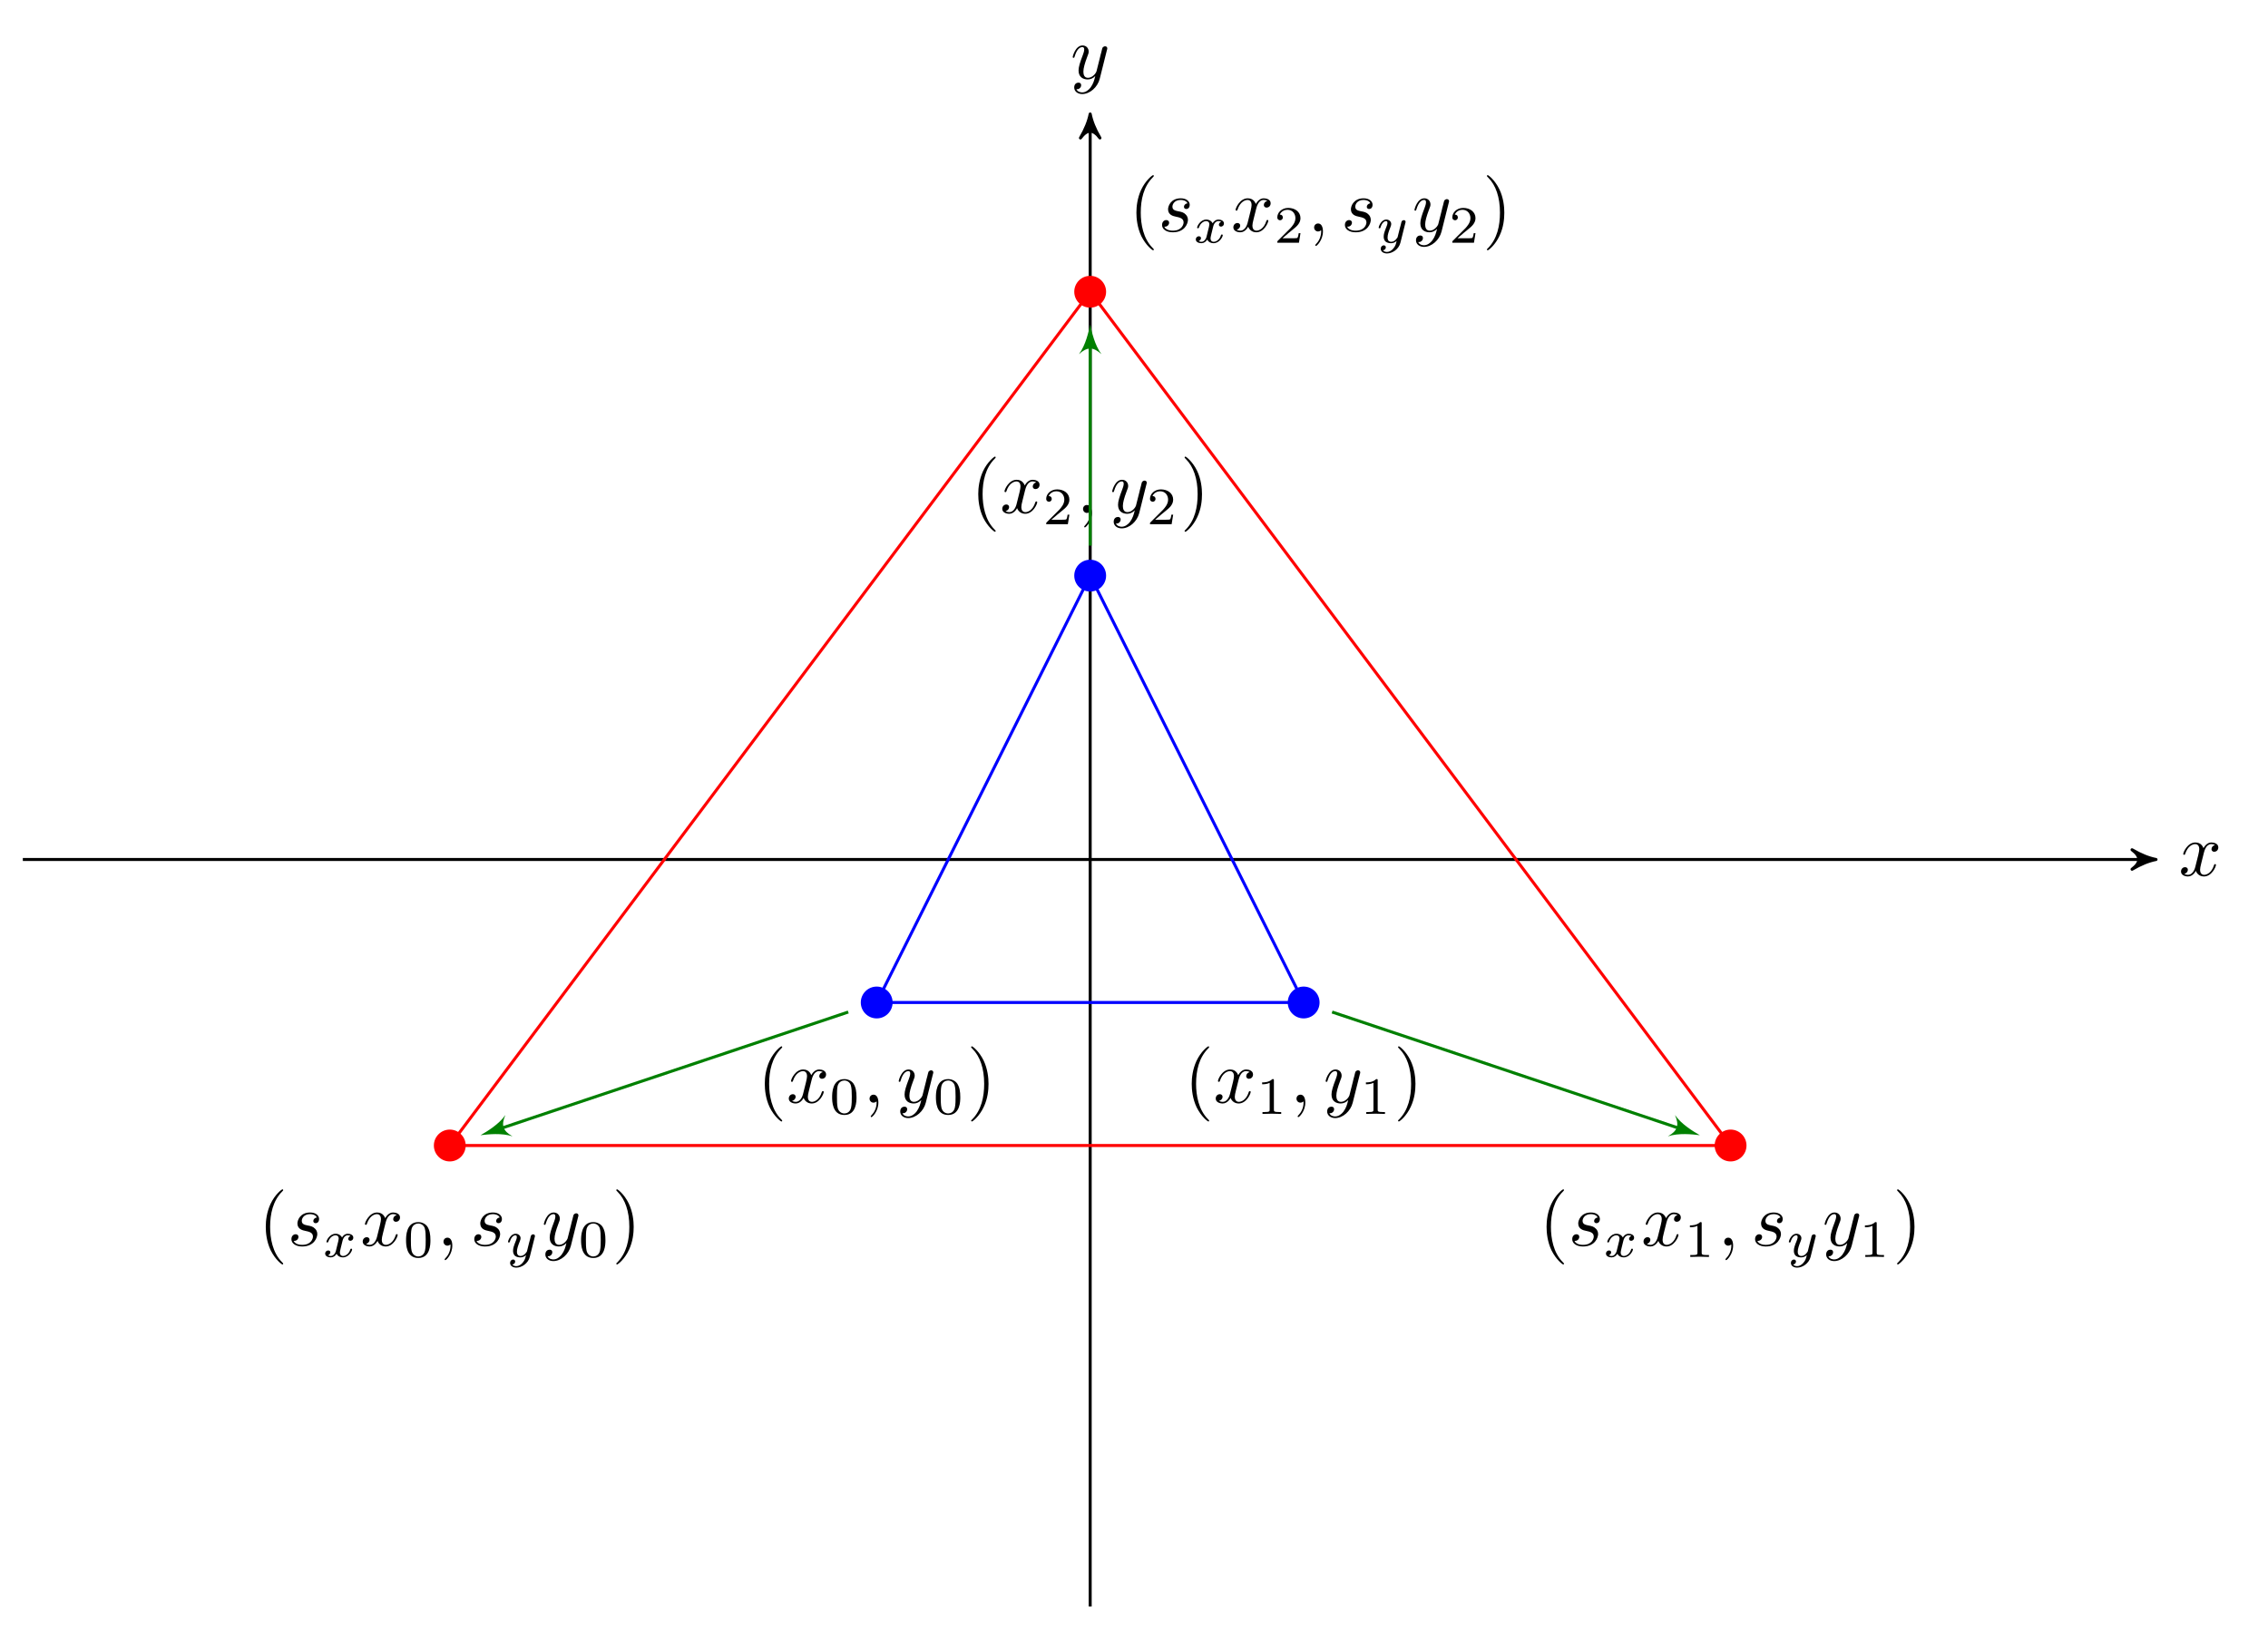
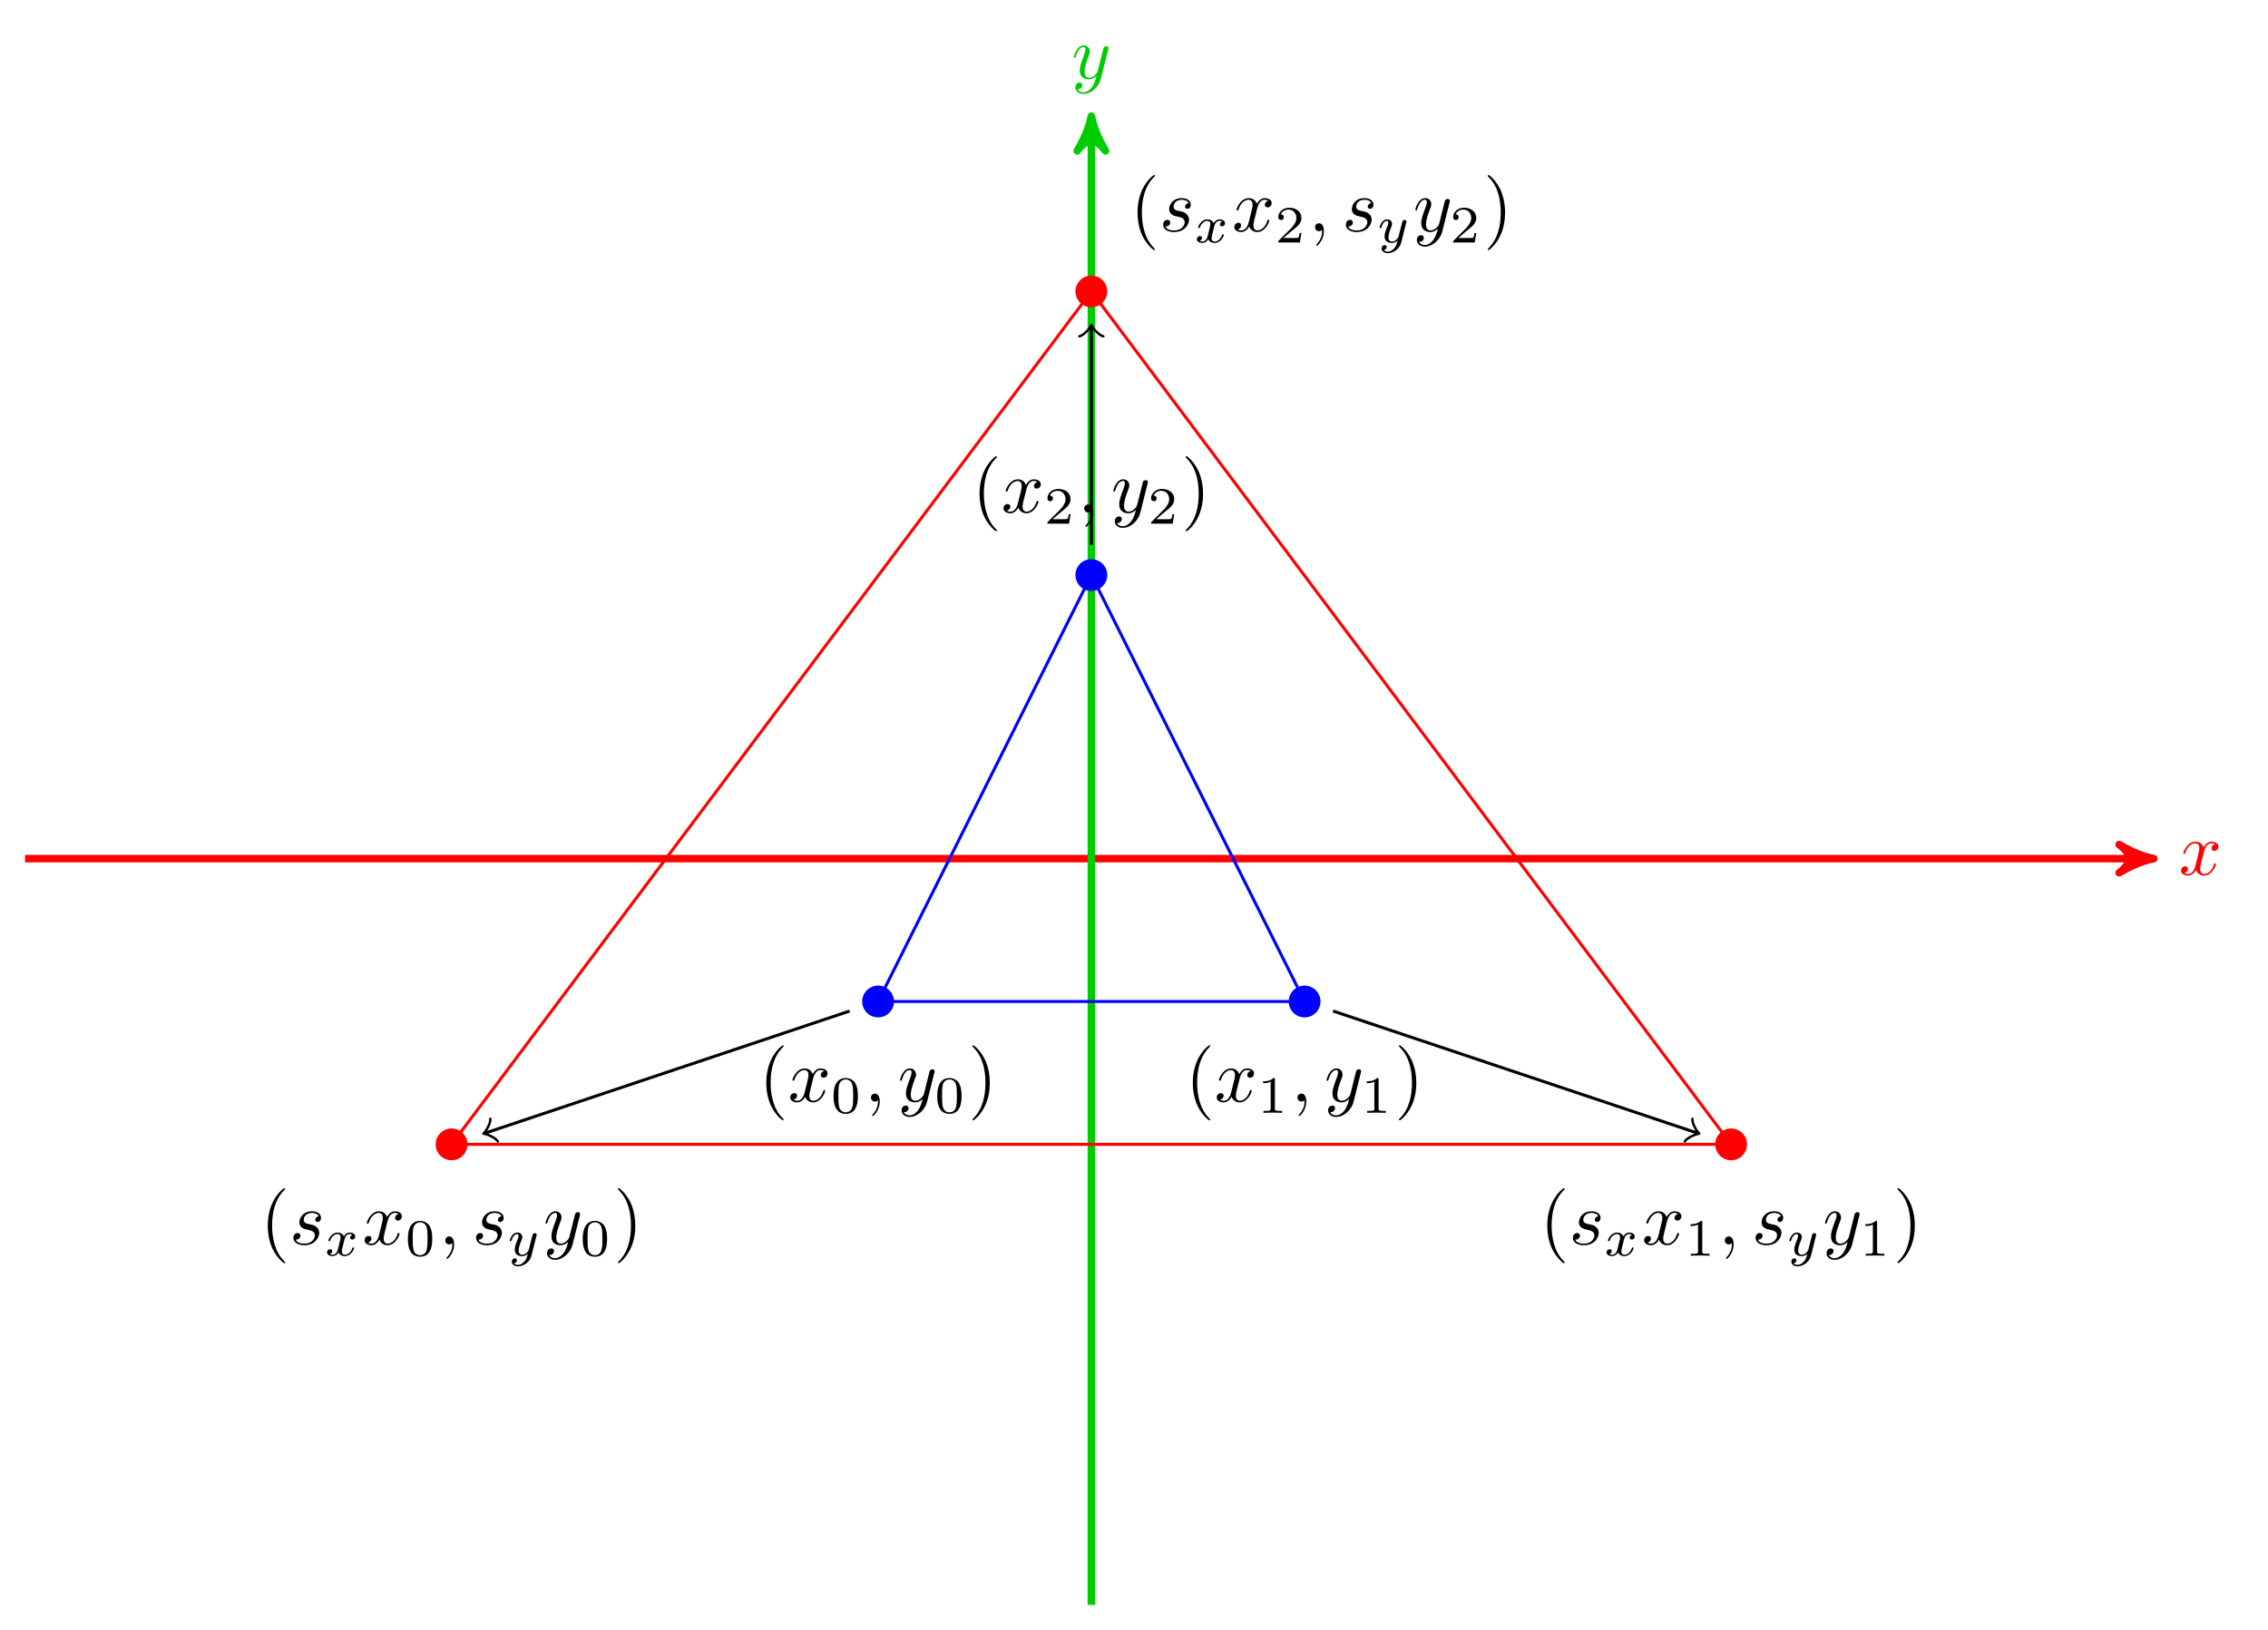
- <svg xmlns="http://www.w3.org/2000/svg" xmlns:xlink="http://www.w3.org/1999/xlink" width="301.169" height="216.396" viewBox="0 0 301.169 216.396">
+ <svg xmlns="http://www.w3.org/2000/svg" xmlns:xlink="http://www.w3.org/1999/xlink" width="301.468" height="216.695" viewBox="0 0 301.468 216.695">
  <defs>
    <g>
      <g id="glyph-0-0">
        <path d="M 3.328 -3.016 C 3.391 -3.266 3.625 -4.188 4.312 -4.188 C 4.359 -4.188 4.609 -4.188 4.812 -4.062 C 4.531 -4 4.344 -3.766 4.344 -3.516 C 4.344 -3.359 4.453 -3.172 4.719 -3.172 C 4.938 -3.172 5.25 -3.344 5.25 -3.75 C 5.25 -4.266 4.672 -4.406 4.328 -4.406 C 3.75 -4.406 3.406 -3.875 3.281 -3.656 C 3.031 -4.312 2.5 -4.406 2.203 -4.406 C 1.172 -4.406 0.594 -3.125 0.594 -2.875 C 0.594 -2.766 0.703 -2.766 0.719 -2.766 C 0.797 -2.766 0.828 -2.797 0.844 -2.875 C 1.188 -3.938 1.844 -4.188 2.188 -4.188 C 2.375 -4.188 2.719 -4.094 2.719 -3.516 C 2.719 -3.203 2.547 -2.547 2.188 -1.141 C 2.031 -0.531 1.672 -0.109 1.234 -0.109 C 1.172 -0.109 0.953 -0.109 0.734 -0.234 C 0.984 -0.297 1.203 -0.5 1.203 -0.781 C 1.203 -1.047 0.984 -1.125 0.844 -1.125 C 0.531 -1.125 0.297 -0.875 0.297 -0.547 C 0.297 -0.094 0.781 0.109 1.219 0.109 C 1.891 0.109 2.25 -0.594 2.266 -0.641 C 2.391 -0.281 2.75 0.109 3.344 0.109 C 4.375 0.109 4.938 -1.172 4.938 -1.422 C 4.938 -1.531 4.859 -1.531 4.828 -1.531 C 4.734 -1.531 4.719 -1.484 4.688 -1.422 C 4.359 -0.344 3.688 -0.109 3.375 -0.109 C 2.984 -0.109 2.828 -0.422 2.828 -0.766 C 2.828 -0.984 2.875 -1.203 2.984 -1.641 Z M 3.328 -3.016 " />
      </g>
      <g id="glyph-0-1">
        <path d="M 4.844 -3.797 C 4.891 -3.938 4.891 -3.953 4.891 -4.031 C 4.891 -4.203 4.75 -4.297 4.594 -4.297 C 4.5 -4.297 4.344 -4.234 4.25 -4.094 C 4.234 -4.031 4.141 -3.734 4.109 -3.547 C 4.031 -3.297 3.969 -3.016 3.906 -2.75 L 3.453 -0.953 C 3.422 -0.812 2.984 -0.109 2.328 -0.109 C 1.828 -0.109 1.719 -0.547 1.719 -0.922 C 1.719 -1.375 1.891 -2 2.219 -2.875 C 2.375 -3.281 2.422 -3.391 2.422 -3.594 C 2.422 -4.031 2.109 -4.406 1.609 -4.406 C 0.656 -4.406 0.297 -2.953 0.297 -2.875 C 0.297 -2.766 0.391 -2.766 0.406 -2.766 C 0.516 -2.766 0.516 -2.797 0.562 -2.953 C 0.844 -3.891 1.234 -4.188 1.578 -4.188 C 1.656 -4.188 1.828 -4.188 1.828 -3.875 C 1.828 -3.625 1.719 -3.359 1.656 -3.172 C 1.25 -2.109 1.078 -1.547 1.078 -1.078 C 1.078 -0.188 1.703 0.109 2.297 0.109 C 2.688 0.109 3.016 -0.062 3.297 -0.344 C 3.172 0.172 3.047 0.672 2.656 1.203 C 2.391 1.531 2.016 1.828 1.562 1.828 C 1.422 1.828 0.969 1.797 0.797 1.406 C 0.953 1.406 1.094 1.406 1.219 1.281 C 1.328 1.203 1.422 1.062 1.422 0.875 C 1.422 0.562 1.156 0.531 1.062 0.531 C 0.828 0.531 0.5 0.688 0.5 1.172 C 0.5 1.672 0.938 2.047 1.562 2.047 C 2.578 2.047 3.609 1.141 3.891 0.016 Z M 4.844 -3.797 " />
      </g>
      <g id="glyph-0-2">
        <path d="M 2.031 -0.016 C 2.031 -0.672 1.781 -1.062 1.391 -1.062 C 1.062 -1.062 0.859 -0.812 0.859 -0.531 C 0.859 -0.266 1.062 0 1.391 0 C 1.5 0 1.641 -0.047 1.734 -0.125 C 1.766 -0.156 1.781 -0.156 1.781 -0.156 C 1.797 -0.156 1.797 -0.156 1.797 -0.016 C 1.797 0.734 1.453 1.328 1.125 1.656 C 1.016 1.766 1.016 1.781 1.016 1.812 C 1.016 1.891 1.062 1.922 1.109 1.922 C 1.219 1.922 2.031 1.156 2.031 -0.016 Z M 2.031 -0.016 " />
      </g>
      <g id="glyph-0-3">
        <path d="M 3.891 -3.734 C 3.625 -3.719 3.422 -3.5 3.422 -3.281 C 3.422 -3.141 3.516 -2.984 3.734 -2.984 C 3.953 -2.984 4.188 -3.156 4.188 -3.547 C 4.188 -4 3.766 -4.406 3 -4.406 C 1.688 -4.406 1.312 -3.391 1.312 -2.953 C 1.312 -2.172 2.047 -2.031 2.344 -1.969 C 2.859 -1.859 3.375 -1.75 3.375 -1.203 C 3.375 -0.953 3.156 -0.109 1.953 -0.109 C 1.812 -0.109 1.047 -0.109 0.812 -0.641 C 1.203 -0.594 1.453 -0.891 1.453 -1.172 C 1.453 -1.391 1.281 -1.516 1.078 -1.516 C 0.812 -1.516 0.516 -1.312 0.516 -0.859 C 0.516 -0.297 1.094 0.109 1.938 0.109 C 3.562 0.109 3.953 -1.094 3.953 -1.547 C 3.953 -1.906 3.766 -2.156 3.641 -2.266 C 3.375 -2.547 3.078 -2.609 2.641 -2.688 C 2.281 -2.766 1.891 -2.844 1.891 -3.297 C 1.891 -3.578 2.125 -4.188 3 -4.188 C 3.25 -4.188 3.75 -4.109 3.891 -3.734 Z M 3.891 -3.734 " />
      </g>
      <g id="glyph-1-0">
        <path d="M 3.297 2.391 C 3.297 2.359 3.297 2.344 3.125 2.172 C 1.891 0.922 1.562 -0.969 1.562 -2.5 C 1.562 -4.234 1.938 -5.969 3.172 -7.203 C 3.297 -7.328 3.297 -7.344 3.297 -7.375 C 3.297 -7.453 3.266 -7.484 3.203 -7.484 C 3.094 -7.484 2.203 -6.797 1.609 -5.531 C 1.109 -4.438 0.984 -3.328 0.984 -2.5 C 0.984 -1.719 1.094 -0.516 1.641 0.625 C 2.25 1.844 3.094 2.5 3.203 2.5 C 3.266 2.5 3.297 2.469 3.297 2.391 Z M 3.297 2.391 " />
      </g>
      <g id="glyph-1-1">
        <path d="M 2.875 -2.5 C 2.875 -3.266 2.766 -4.469 2.219 -5.609 C 1.625 -6.828 0.766 -7.484 0.672 -7.484 C 0.609 -7.484 0.562 -7.438 0.562 -7.375 C 0.562 -7.344 0.562 -7.328 0.75 -7.141 C 1.734 -6.156 2.297 -4.578 2.297 -2.5 C 2.297 -0.781 1.938 0.969 0.703 2.219 C 0.562 2.344 0.562 2.359 0.562 2.391 C 0.562 2.453 0.609 2.5 0.672 2.5 C 0.766 2.5 1.672 1.812 2.25 0.547 C 2.766 -0.547 2.875 -1.656 2.875 -2.5 Z M 2.875 -2.5 " />
      </g>
      <g id="glyph-2-0">
        <path d="M 3.594 -2.219 C 3.594 -2.984 3.5 -3.547 3.188 -4.031 C 2.969 -4.344 2.531 -4.625 1.984 -4.625 C 0.359 -4.625 0.359 -2.719 0.359 -2.219 C 0.359 -1.719 0.359 0.141 1.984 0.141 C 3.594 0.141 3.594 -1.719 3.594 -2.219 Z M 1.984 -0.062 C 1.656 -0.062 1.234 -0.25 1.094 -0.812 C 1 -1.219 1 -1.797 1 -2.312 C 1 -2.828 1 -3.359 1.094 -3.734 C 1.25 -4.281 1.688 -4.438 1.984 -4.438 C 2.359 -4.438 2.719 -4.203 2.844 -3.797 C 2.953 -3.422 2.969 -2.922 2.969 -2.312 C 2.969 -1.797 2.969 -1.281 2.875 -0.844 C 2.734 -0.203 2.266 -0.062 1.984 -0.062 Z M 1.984 -0.062 " />
      </g>
      <g id="glyph-2-1">
        <path d="M 2.328 -4.438 C 2.328 -4.625 2.328 -4.625 2.125 -4.625 C 1.672 -4.188 1.047 -4.188 0.766 -4.188 L 0.766 -3.938 C 0.922 -3.938 1.391 -3.938 1.766 -4.125 L 1.766 -0.578 C 1.766 -0.344 1.766 -0.25 1.078 -0.25 L 0.812 -0.25 L 0.812 0 C 0.938 0 1.797 -0.031 2.047 -0.031 C 2.266 -0.031 3.141 0 3.297 0 L 3.297 -0.25 L 3.031 -0.25 C 2.328 -0.25 2.328 -0.344 2.328 -0.578 Z M 2.328 -4.438 " />
      </g>
      <g id="glyph-2-2">
        <path d="M 3.516 -1.266 L 3.281 -1.266 C 3.266 -1.109 3.188 -0.703 3.094 -0.641 C 3.047 -0.594 2.516 -0.594 2.406 -0.594 L 1.125 -0.594 C 1.859 -1.234 2.109 -1.438 2.516 -1.766 C 3.031 -2.172 3.516 -2.609 3.516 -3.266 C 3.516 -4.109 2.781 -4.625 1.891 -4.625 C 1.031 -4.625 0.438 -4.016 0.438 -3.375 C 0.438 -3.031 0.734 -2.984 0.812 -2.984 C 0.969 -2.984 1.172 -3.109 1.172 -3.359 C 1.172 -3.484 1.125 -3.734 0.766 -3.734 C 0.984 -4.219 1.453 -4.375 1.781 -4.375 C 2.484 -4.375 2.844 -3.828 2.844 -3.266 C 2.844 -2.656 2.406 -2.188 2.188 -1.938 L 0.516 -0.266 C 0.438 -0.203 0.438 -0.188 0.438 0 L 3.312 0 Z M 3.516 -1.266 " />
      </g>
      <g id="glyph-3-0">
        <path d="M 1.734 -0.734 C 1.672 -0.5 1.438 -0.125 1.078 -0.125 C 1.062 -0.125 0.844 -0.125 0.703 -0.219 C 0.984 -0.312 1.016 -0.562 1.016 -0.609 C 1.016 -0.766 0.891 -0.859 0.734 -0.859 C 0.531 -0.859 0.328 -0.703 0.328 -0.438 C 0.328 -0.094 0.719 0.062 1.062 0.062 C 1.391 0.062 1.672 -0.125 1.844 -0.422 C 2.016 -0.062 2.391 0.062 2.672 0.062 C 3.484 0.062 3.906 -0.797 3.906 -1 C 3.906 -1.094 3.812 -1.094 3.797 -1.094 C 3.688 -1.094 3.688 -1.047 3.656 -0.969 C 3.516 -0.484 3.094 -0.125 2.703 -0.125 C 2.422 -0.125 2.281 -0.312 2.281 -0.578 C 2.281 -0.766 2.453 -1.391 2.641 -2.172 C 2.781 -2.703 3.094 -2.875 3.328 -2.875 C 3.344 -2.875 3.547 -2.875 3.703 -2.781 C 3.484 -2.719 3.391 -2.516 3.391 -2.391 C 3.391 -2.25 3.516 -2.141 3.672 -2.141 C 3.828 -2.141 4.062 -2.266 4.062 -2.562 C 4.062 -2.953 3.609 -3.078 3.344 -3.078 C 2.984 -3.078 2.703 -2.844 2.562 -2.578 C 2.438 -2.859 2.109 -3.078 1.719 -3.078 C 0.938 -3.078 0.5 -2.219 0.5 -2 C 0.5 -1.922 0.594 -1.922 0.609 -1.922 C 0.703 -1.922 0.703 -1.938 0.75 -2.031 C 0.922 -2.578 1.359 -2.875 1.703 -2.875 C 1.938 -2.875 2.125 -2.75 2.125 -2.422 C 2.125 -2.281 2.031 -1.938 1.969 -1.688 Z M 1.734 -0.734 " />
      </g>
      <g id="glyph-3-1">
        <path d="M 3.875 -2.625 C 3.906 -2.719 3.906 -2.734 3.906 -2.781 C 3.906 -2.922 3.797 -3 3.672 -3 C 3.594 -3 3.469 -2.969 3.391 -2.844 C 3.359 -2.797 3.312 -2.578 3.281 -2.438 L 3.125 -1.859 C 3.094 -1.688 2.875 -0.812 2.844 -0.734 C 2.844 -0.734 2.531 -0.125 2 -0.125 C 1.516 -0.125 1.516 -0.578 1.516 -0.703 C 1.516 -1.078 1.672 -1.516 1.891 -2.062 C 1.969 -2.281 2 -2.359 2 -2.484 C 2 -2.812 1.719 -3.078 1.344 -3.078 C 0.641 -3.078 0.328 -2.125 0.328 -2 C 0.328 -1.922 0.422 -1.922 0.453 -1.922 C 0.547 -1.922 0.547 -1.953 0.578 -2.031 C 0.75 -2.609 1.047 -2.875 1.328 -2.875 C 1.438 -2.875 1.5 -2.797 1.5 -2.641 C 1.5 -2.469 1.438 -2.328 1.406 -2.234 C 1.062 -1.375 1 -1.125 1 -0.812 C 1 -0.703 1 -0.375 1.266 -0.141 C 1.484 0.031 1.781 0.062 1.969 0.062 C 2.25 0.062 2.5 -0.031 2.719 -0.25 C 2.641 0.141 2.562 0.438 2.266 0.781 C 2.078 1 1.797 1.219 1.422 1.219 C 1.375 1.219 1.047 1.219 0.906 1 C 1.281 0.953 1.281 0.625 1.281 0.609 C 1.281 0.391 1.078 0.344 1.016 0.344 C 0.844 0.344 0.609 0.484 0.609 0.812 C 0.609 1.156 0.938 1.422 1.438 1.422 C 2.141 1.422 3 0.875 3.219 0 Z M 3.875 -2.625 " />
      </g>
    </g>
  </defs>
-   <path fill="none" stroke-width="0.399" stroke-linecap="butt" stroke-linejoin="miter" stroke="rgb(0%, 0%, 0%)" stroke-opacity="1" stroke-miterlimit="10" d="M -141.735 0.002 L 140.738 0.002 " transform="matrix(1, 0, 0, -1, 144.766, 114.15)" />
-   <path fill-rule="nonzero" fill="rgb(0%, 0%, 0%)" fill-opacity="1" stroke-width="0.399" stroke-linecap="butt" stroke-linejoin="round" stroke="rgb(0%, 0%, 0%)" stroke-opacity="1" stroke-miterlimit="10" d="M 0.797 0.002 C -0.199 0.201 -1.195 0.599 -2.39 1.295 C -1.195 0.4 -1.195 -0.397 -2.39 -1.295 C -1.195 -0.596 -0.199 -0.198 0.797 0.002 Z M 0.797 0.002 " transform="matrix(1, 0, 0, -1, 285.5038, 114.15)" />
-   <g fill="rgb(0%, 0%, 0%)" fill-opacity="1">
-     <use xlink:href="#glyph-0-0" x="289.321" y="116.294" />
-   </g>
-   <path fill="none" stroke-width="0.399" stroke-linecap="butt" stroke-linejoin="miter" stroke="rgb(0%, 0%, 0%)" stroke-opacity="1" stroke-miterlimit="10" d="M -0 -99.213 L -0 98.216 " transform="matrix(1, 0, 0, -1, 144.766, 114.15)" />
-   <path fill-rule="nonzero" fill="rgb(0%, 0%, 0%)" fill-opacity="1" stroke-width="0.399" stroke-linecap="butt" stroke-linejoin="round" stroke="rgb(0%, 0%, 0%)" stroke-opacity="1" stroke-miterlimit="10" d="M 0.796 0 C -0.2 0.2 -1.196 0.598 -2.392 1.293 C -1.196 0.399 -1.196 -0.398 -2.392 -1.296 C -1.196 -0.597 -0.2 -0.199 0.796 0 Z M 0.796 0 " transform="matrix(0, -1, -1, 0, 144.766, 15.93242)" />
-   <g fill="rgb(0%, 0%, 0%)" fill-opacity="1">
-     <use xlink:href="#glyph-0-1" x="142.145" y="10.444" />
-   </g>
-   <path fill="none" stroke-width="0.399" stroke-linecap="butt" stroke-linejoin="miter" stroke="rgb(0%, 0%, 100%)" stroke-opacity="1" stroke-miterlimit="10" d="M -28.348 -18.991 L 28.347 -18.991 L -0 37.701 Z M -28.348 -18.991 " transform="matrix(1, 0, 0, -1, 144.766, 114.15)" />
-   <path fill="none" stroke-width="0.399" stroke-linecap="butt" stroke-linejoin="miter" stroke="rgb(100%, 0%, 0%)" stroke-opacity="1" stroke-miterlimit="10" d="M -85.039 -37.983 L 85.039 -37.983 L -0 75.404 Z M -85.039 -37.983 " transform="matrix(1, 0, 0, -1, 144.766, 114.15)" />
-   <path fill-rule="nonzero" fill="rgb(0%, 0%, 100%)" fill-opacity="1" d="M 118.531 133.141 C 118.531 131.977 117.586 131.027 116.418 131.027 C 115.254 131.027 114.305 131.977 114.305 133.141 C 114.305 134.309 115.254 135.254 116.418 135.254 C 117.586 135.254 118.531 134.309 118.531 133.141 Z M 118.531 133.141 " />
-   <g fill="rgb(0%, 0%, 0%)" fill-opacity="1">
-     <use xlink:href="#glyph-1-0" x="100.573" y="146.445" />
-   </g>
-   <g fill="rgb(0%, 0%, 0%)" fill-opacity="1">
-     <use xlink:href="#glyph-0-0" x="104.447" y="146.445" />
-   </g>
-   <g fill="rgb(0%, 0%, 0%)" fill-opacity="1">
-     <use xlink:href="#glyph-2-0" x="110.141" y="147.94" />
-   </g>
-   <g fill="rgb(0%, 0%, 0%)" fill-opacity="1">
-     <use xlink:href="#glyph-0-2" x="114.61" y="146.445" />
-   </g>
-   <g fill="rgb(0%, 0%, 0%)" fill-opacity="1">
-     <use xlink:href="#glyph-0-1" x="119.041" y="146.445" />
-   </g>
-   <g fill="rgb(0%, 0%, 0%)" fill-opacity="1">
-     <use xlink:href="#glyph-2-0" x="123.923" y="147.94" />
-   </g>
-   <g fill="rgb(0%, 0%, 0%)" fill-opacity="1">
-     <use xlink:href="#glyph-1-1" x="128.392" y="146.445" />
-   </g>
-   <path fill-rule="nonzero" fill="rgb(0%, 0%, 100%)" fill-opacity="1" d="M 175.227 133.141 C 175.227 131.977 174.281 131.027 173.113 131.027 C 171.945 131.027 171 131.977 171 133.141 C 171 134.309 171.945 135.254 173.113 135.254 C 174.281 135.254 175.227 134.309 175.227 133.141 Z M 175.227 133.141 " />
-   <g fill="rgb(0%, 0%, 0%)" fill-opacity="1">
-     <use xlink:href="#glyph-1-0" x="157.266" y="146.445" />
-   </g>
-   <g fill="rgb(0%, 0%, 0%)" fill-opacity="1">
-     <use xlink:href="#glyph-0-0" x="161.14" y="146.445" />
-   </g>
-   <g fill="rgb(0%, 0%, 0%)" fill-opacity="1">
-     <use xlink:href="#glyph-2-1" x="166.834" y="147.94" />
-   </g>
-   <g fill="rgb(0%, 0%, 0%)" fill-opacity="1">
-     <use xlink:href="#glyph-0-2" x="171.303" y="146.445" />
-   </g>
-   <g fill="rgb(0%, 0%, 0%)" fill-opacity="1">
-     <use xlink:href="#glyph-0-1" x="175.734" y="146.445" />
-   </g>
-   <g fill="rgb(0%, 0%, 0%)" fill-opacity="1">
-     <use xlink:href="#glyph-2-1" x="180.616" y="147.94" />
-   </g>
-   <g fill="rgb(0%, 0%, 0%)" fill-opacity="1">
-     <use xlink:href="#glyph-1-1" x="185.085" y="146.445" />
-   </g>
-   <path fill-rule="nonzero" fill="rgb(0%, 0%, 100%)" fill-opacity="1" d="M 146.879 76.449 C 146.879 75.281 145.934 74.336 144.766 74.336 C 143.598 74.336 142.652 75.281 142.652 76.449 C 142.652 77.617 143.598 78.562 144.766 78.562 C 145.934 78.562 146.879 77.617 146.879 76.449 Z M 146.879 76.449 " />
-   <g fill="rgb(0%, 0%, 0%)" fill-opacity="1">
-     <use xlink:href="#glyph-1-0" x="128.919" y="68.126" />
-   </g>
-   <g fill="rgb(0%, 0%, 0%)" fill-opacity="1">
-     <use xlink:href="#glyph-0-0" x="132.794" y="68.126" />
-   </g>
-   <g fill="rgb(0%, 0%, 0%)" fill-opacity="1">
-     <use xlink:href="#glyph-2-2" x="138.488" y="69.621" />
-   </g>
-   <g fill="rgb(0%, 0%, 0%)" fill-opacity="1">
-     <use xlink:href="#glyph-0-2" x="142.957" y="68.126" />
-   </g>
-   <g fill="rgb(0%, 0%, 0%)" fill-opacity="1">
-     <use xlink:href="#glyph-0-1" x="147.388" y="68.126" />
-   </g>
-   <g fill="rgb(0%, 0%, 0%)" fill-opacity="1">
-     <use xlink:href="#glyph-2-2" x="152.269" y="69.621" />
-   </g>
-   <g fill="rgb(0%, 0%, 0%)" fill-opacity="1">
-     <use xlink:href="#glyph-1-1" x="156.739" y="68.126" />
-   </g>
-   <path fill-rule="nonzero" fill="rgb(100%, 0%, 0%)" fill-opacity="1" d="M 61.84 152.133 C 61.84 150.969 60.895 150.02 59.727 150.02 C 58.559 150.02 57.613 150.969 57.613 152.133 C 57.613 153.301 58.559 154.25 59.727 154.25 C 60.895 154.25 61.84 153.301 61.84 152.133 Z M 61.84 152.133 " />
-   <g fill="rgb(0%, 0%, 0%)" fill-opacity="1">
-     <use xlink:href="#glyph-1-0" x="34.308" y="165.437" />
-   </g>
-   <g fill="rgb(0%, 0%, 0%)" fill-opacity="1">
-     <use xlink:href="#glyph-0-3" x="38.182" y="165.437" />
-   </g>
-   <g fill="rgb(0%, 0%, 0%)" fill-opacity="1">
-     <use xlink:href="#glyph-3-0" x="42.852" y="166.932" />
-   </g>
-   <g fill="rgb(0%, 0%, 0%)" fill-opacity="1">
-     <use xlink:href="#glyph-0-0" x="47.868" y="165.437" />
-   </g>
-   <g fill="rgb(0%, 0%, 0%)" fill-opacity="1">
-     <use xlink:href="#glyph-2-0" x="53.562" y="166.932" />
-   </g>
-   <g fill="rgb(0%, 0%, 0%)" fill-opacity="1">
-     <use xlink:href="#glyph-0-2" x="58.031" y="165.437" />
-   </g>
-   <g fill="rgb(0%, 0%, 0%)" fill-opacity="1">
-     <use xlink:href="#glyph-0-3" x="62.462" y="165.437" />
-   </g>
-   <g fill="rgb(0%, 0%, 0%)" fill-opacity="1">
-     <use xlink:href="#glyph-3-1" x="67.129" y="166.932" />
-   </g>
-   <g fill="rgb(0%, 0%, 0%)" fill-opacity="1">
-     <use xlink:href="#glyph-0-1" x="71.918" y="165.437" />
-   </g>
-   <g fill="rgb(0%, 0%, 0%)" fill-opacity="1">
-     <use xlink:href="#glyph-2-0" x="76.802" y="166.932" />
-   </g>
-   <g fill="rgb(0%, 0%, 0%)" fill-opacity="1">
-     <use xlink:href="#glyph-1-1" x="81.272" y="165.437" />
-   </g>
-   <path fill-rule="nonzero" fill="rgb(100%, 0%, 0%)" fill-opacity="1" d="M 231.918 152.133 C 231.918 150.969 230.973 150.02 229.805 150.02 C 228.641 150.02 227.691 150.969 227.691 152.133 C 227.691 153.301 228.641 154.25 229.805 154.25 C 230.973 154.25 231.918 153.301 231.918 152.133 Z M 231.918 152.133 " />
-   <g fill="rgb(0%, 0%, 0%)" fill-opacity="1">
-     <use xlink:href="#glyph-1-0" x="204.386" y="165.437" />
-   </g>
-   <g fill="rgb(0%, 0%, 0%)" fill-opacity="1">
-     <use xlink:href="#glyph-0-3" x="208.261" y="165.437" />
-   </g>
-   <g fill="rgb(0%, 0%, 0%)" fill-opacity="1">
-     <use xlink:href="#glyph-3-0" x="212.931" y="166.932" />
-   </g>
-   <g fill="rgb(0%, 0%, 0%)" fill-opacity="1">
-     <use xlink:href="#glyph-0-0" x="217.947" y="165.437" />
-   </g>
-   <g fill="rgb(0%, 0%, 0%)" fill-opacity="1">
-     <use xlink:href="#glyph-2-1" x="223.64" y="166.932" />
-   </g>
-   <g fill="rgb(0%, 0%, 0%)" fill-opacity="1">
-     <use xlink:href="#glyph-0-2" x="228.11" y="165.437" />
-   </g>
-   <g fill="rgb(0%, 0%, 0%)" fill-opacity="1">
-     <use xlink:href="#glyph-0-3" x="232.541" y="165.437" />
-   </g>
-   <g fill="rgb(0%, 0%, 0%)" fill-opacity="1">
-     <use xlink:href="#glyph-3-1" x="237.208" y="166.932" />
-   </g>
-   <g fill="rgb(0%, 0%, 0%)" fill-opacity="1">
-     <use xlink:href="#glyph-0-1" x="241.996" y="165.437" />
-   </g>
-   <g fill="rgb(0%, 0%, 0%)" fill-opacity="1">
-     <use xlink:href="#glyph-2-1" x="246.881" y="166.932" />
-   </g>
-   <g fill="rgb(0%, 0%, 0%)" fill-opacity="1">
-     <use xlink:href="#glyph-1-1" x="251.35" y="165.437" />
-   </g>
-   <path fill-rule="nonzero" fill="rgb(100%, 0%, 0%)" fill-opacity="1" d="M 146.879 38.746 C 146.879 37.582 145.934 36.633 144.766 36.633 C 143.598 36.633 142.652 37.582 142.652 38.746 C 142.652 39.914 143.598 40.859 144.766 40.859 C 145.934 40.859 146.879 39.914 146.879 38.746 Z M 146.879 38.746 " />
-   <g fill="rgb(0%, 0%, 0%)" fill-opacity="1">
-     <use xlink:href="#glyph-1-0" x="149.92" y="30.743" />
-   </g>
-   <g fill="rgb(0%, 0%, 0%)" fill-opacity="1">
-     <use xlink:href="#glyph-0-3" x="153.795" y="30.743" />
-   </g>
-   <g fill="rgb(0%, 0%, 0%)" fill-opacity="1">
-     <use xlink:href="#glyph-3-0" x="158.465" y="32.238" />
-   </g>
-   <g fill="rgb(0%, 0%, 0%)" fill-opacity="1">
-     <use xlink:href="#glyph-0-0" x="163.481" y="30.743" />
-   </g>
-   <g fill="rgb(0%, 0%, 0%)" fill-opacity="1">
-     <use xlink:href="#glyph-2-2" x="169.175" y="32.238" />
-   </g>
-   <g fill="rgb(0%, 0%, 0%)" fill-opacity="1">
-     <use xlink:href="#glyph-0-2" x="173.644" y="30.743" />
-   </g>
-   <g fill="rgb(0%, 0%, 0%)" fill-opacity="1">
-     <use xlink:href="#glyph-0-3" x="178.075" y="30.743" />
-   </g>
-   <g fill="rgb(0%, 0%, 0%)" fill-opacity="1">
-     <use xlink:href="#glyph-3-1" x="182.742" y="32.238" />
-   </g>
-   <g fill="rgb(0%, 0%, 0%)" fill-opacity="1">
-     <use xlink:href="#glyph-0-1" x="187.53" y="30.743" />
-   </g>
-   <g fill="rgb(0%, 0%, 0%)" fill-opacity="1">
-     <use xlink:href="#glyph-2-2" x="192.415" y="32.238" />
-   </g>
-   <g fill="rgb(0%, 0%, 0%)" fill-opacity="1">
-     <use xlink:href="#glyph-1-1" x="196.884" y="30.743" />
-   </g>
-   <path fill="none" stroke-width="0.399" stroke-linecap="butt" stroke-linejoin="miter" stroke="rgb(0%, 50%, 0%)" stroke-opacity="1" stroke-miterlimit="10" d="M -32.125 -20.256 L -78.692 -35.858 " transform="matrix(1, 0, 0, -1, 144.766, 114.15)" />
-   <path fill-rule="nonzero" fill="rgb(0%, 50%, 0%)" fill-opacity="1" d="M 63.809 150.766 C 64.816 150.641 66.641 150.449 68.062 150.918 C 66.77 150.195 66.516 149.441 67.113 148.086 C 66.262 149.312 64.688 150.262 63.809 150.766 Z M 63.809 150.766 " />
-   <path fill="none" stroke-width="0.399" stroke-linecap="butt" stroke-linejoin="miter" stroke="rgb(0%, 50%, 0%)" stroke-opacity="1" stroke-miterlimit="10" d="M 32.125 -20.256 L 78.691 -35.858 " transform="matrix(1, 0, 0, -1, 144.766, 114.15)" />
-   <path fill-rule="nonzero" fill="rgb(0%, 50%, 0%)" fill-opacity="1" d="M 225.723 150.766 C 224.844 150.262 223.27 149.312 222.422 148.086 C 223.016 149.441 222.766 150.195 221.473 150.918 C 222.891 150.449 224.715 150.641 225.723 150.766 Z M 225.723 150.766 " />
-   <path fill="none" stroke-width="0.399" stroke-linecap="butt" stroke-linejoin="miter" stroke="rgb(0%, 50%, 0%)" stroke-opacity="1" stroke-miterlimit="10" d="M -0 41.685 L -0 68.705 " transform="matrix(1, 0, 0, -1, 144.766, 114.15)" />
-   <path fill-rule="nonzero" fill="rgb(0%, 50%, 0%)" fill-opacity="1" d="M 144.766 43.051 C 144.566 44.051 144.168 45.844 143.273 47.039 C 144.367 46.043 145.164 46.043 146.262 47.039 C 145.363 45.844 144.965 44.051 144.766 43.051 Z M 144.766 43.051 " />
+   <path fill="none" stroke-width="0.996" stroke-linecap="butt" stroke-linejoin="miter" stroke="rgb(100%, 0%, 0%)" stroke-opacity="1" stroke-miterlimit="10" d="M -141.733 0.002 L 140.08 0.002 " transform="matrix(1, 0, 0, -1, 145.065, 114.15)" />
+   <path fill-rule="nonzero" fill="rgb(100%, 0%, 0%)" fill-opacity="1" stroke-width="0.996" stroke-linecap="butt" stroke-linejoin="round" stroke="rgb(100%, 0%, 0%)" stroke-opacity="1" stroke-miterlimit="10" d="M 1.156 0.002 C -0.29 0.291 -1.735 0.865 -3.466 1.877 C -1.735 0.58 -1.735 -0.577 -3.466 -1.877 C -1.735 -0.866 -0.29 -0.287 1.156 0.002 Z M 1.156 0.002 " transform="matrix(1, 0, 0, -1, 285.1452, 114.15)" />
+   <g fill="rgb(100%, 0%, 0%)" fill-opacity="1">
+     <use xlink:href="#glyph-0-0" x="289.619" y="116.294" />
+   </g>
+   <path fill="none" stroke-width="0.996" stroke-linecap="butt" stroke-linejoin="miter" stroke="rgb(0%, 79.999%, 0%)" stroke-opacity="1" stroke-miterlimit="10" d="M 0.001 -99.213 L 0.001 97.56 " transform="matrix(1, 0, 0, -1, 145.065, 114.15)" />
+   <path fill-rule="nonzero" fill="rgb(0%, 79.999%, 0%)" fill-opacity="1" stroke-width="0.996" stroke-linecap="butt" stroke-linejoin="round" stroke="rgb(0%, 79.999%, 0%)" stroke-opacity="1" stroke-miterlimit="10" d="M 1.156 -0.001 C -0.289 0.288 -1.734 0.866 -3.469 1.877 C -1.734 0.577 -1.734 -0.58 -3.469 -1.876 C -1.734 -0.869 -0.289 -0.29 1.156 -0.001 Z M 1.156 -0.001 " transform="matrix(0, -1, -1, 0, 145.065, 16.58999)" />
+   <g fill="rgb(0%, 79.999%, 0%)" fill-opacity="1">
+     <use xlink:href="#glyph-0-1" x="142.444" y="10.444" />
+   </g>
+   <path fill="none" stroke-width="0.399" stroke-linecap="butt" stroke-linejoin="miter" stroke="rgb(0%, 0%, 100%)" stroke-opacity="1" stroke-miterlimit="10" d="M -28.346 -18.991 L 28.345 -18.991 L 0.001 37.701 Z M -28.346 -18.991 " transform="matrix(1, 0, 0, -1, 145.065, 114.15)" />
+   <path fill="none" stroke-width="0.399" stroke-linecap="butt" stroke-linejoin="miter" stroke="rgb(100%, 0%, 0%)" stroke-opacity="1" stroke-miterlimit="10" d="M -85.042 -37.983 L 85.04 -37.983 L 0.001 75.404 Z M -85.042 -37.983 " transform="matrix(1, 0, 0, -1, 145.065, 114.15)" />
+   <path fill-rule="nonzero" fill="rgb(0%, 0%, 100%)" fill-opacity="1" d="M 118.832 133.141 C 118.832 131.977 117.887 131.027 116.719 131.027 C 115.551 131.027 114.605 131.977 114.605 133.141 C 114.605 134.309 115.551 135.254 116.719 135.254 C 117.887 135.254 118.832 134.309 118.832 133.141 Z M 118.832 133.141 " />
+   <g fill="rgb(0%, 0%, 0%)" fill-opacity="1">
+     <use xlink:href="#glyph-1-0" x="100.872" y="146.445" />
+   </g>
+   <g fill="rgb(0%, 0%, 0%)" fill-opacity="1">
+     <use xlink:href="#glyph-0-0" x="104.746" y="146.445" />
+   </g>
+   <g fill="rgb(0%, 0%, 0%)" fill-opacity="1">
+     <use xlink:href="#glyph-2-0" x="110.44" y="147.94" />
+   </g>
+   <g fill="rgb(0%, 0%, 0%)" fill-opacity="1">
+     <use xlink:href="#glyph-0-2" x="114.909" y="146.445" />
+   </g>
+   <g fill="rgb(0%, 0%, 0%)" fill-opacity="1">
+     <use xlink:href="#glyph-0-1" x="119.34" y="146.445" />
+   </g>
+   <g fill="rgb(0%, 0%, 0%)" fill-opacity="1">
+     <use xlink:href="#glyph-2-0" x="124.222" y="147.94" />
+   </g>
+   <g fill="rgb(0%, 0%, 0%)" fill-opacity="1">
+     <use xlink:href="#glyph-1-1" x="128.691" y="146.445" />
+   </g>
+   <path fill-rule="nonzero" fill="rgb(0%, 0%, 100%)" fill-opacity="1" d="M 175.523 133.141 C 175.523 131.977 174.578 131.027 173.41 131.027 C 172.246 131.027 171.297 131.977 171.297 133.141 C 171.297 134.309 172.246 135.254 173.41 135.254 C 174.578 135.254 175.523 134.309 175.523 133.141 Z M 175.523 133.141 " />
+   <g fill="rgb(0%, 0%, 0%)" fill-opacity="1">
+     <use xlink:href="#glyph-1-0" x="157.565" y="146.445" />
+   </g>
+   <g fill="rgb(0%, 0%, 0%)" fill-opacity="1">
+     <use xlink:href="#glyph-0-0" x="161.439" y="146.445" />
+   </g>
+   <g fill="rgb(0%, 0%, 0%)" fill-opacity="1">
+     <use xlink:href="#glyph-2-1" x="167.133" y="147.94" />
+   </g>
+   <g fill="rgb(0%, 0%, 0%)" fill-opacity="1">
+     <use xlink:href="#glyph-0-2" x="171.602" y="146.445" />
+   </g>
+   <g fill="rgb(0%, 0%, 0%)" fill-opacity="1">
+     <use xlink:href="#glyph-0-1" x="176.033" y="146.445" />
+   </g>
+   <g fill="rgb(0%, 0%, 0%)" fill-opacity="1">
+     <use xlink:href="#glyph-2-1" x="180.915" y="147.94" />
+   </g>
+   <g fill="rgb(0%, 0%, 0%)" fill-opacity="1">
+     <use xlink:href="#glyph-1-1" x="185.384" y="146.445" />
+   </g>
+   <path fill-rule="nonzero" fill="rgb(0%, 0%, 100%)" fill-opacity="1" d="M 147.18 76.449 C 147.18 75.281 146.23 74.336 145.066 74.336 C 143.898 74.336 142.953 75.281 142.953 76.449 C 142.953 77.617 143.898 78.562 145.066 78.562 C 146.23 78.562 147.18 77.617 147.18 76.449 Z M 147.18 76.449 " />
+   <g fill="rgb(0%, 0%, 0%)" fill-opacity="1">
+     <use xlink:href="#glyph-1-0" x="129.218" y="68.127" />
+   </g>
+   <g fill="rgb(0%, 0%, 0%)" fill-opacity="1">
+     <use xlink:href="#glyph-0-0" x="133.092" y="68.127" />
+   </g>
+   <g fill="rgb(0%, 0%, 0%)" fill-opacity="1">
+     <use xlink:href="#glyph-2-2" x="138.786" y="69.621" />
+   </g>
+   <g fill="rgb(0%, 0%, 0%)" fill-opacity="1">
+     <use xlink:href="#glyph-0-2" x="143.256" y="68.127" />
+   </g>
+   <g fill="rgb(0%, 0%, 0%)" fill-opacity="1">
+     <use xlink:href="#glyph-0-1" x="147.687" y="68.127" />
+   </g>
+   <g fill="rgb(0%, 0%, 0%)" fill-opacity="1">
+     <use xlink:href="#glyph-2-2" x="152.568" y="69.621" />
+   </g>
+   <g fill="rgb(0%, 0%, 0%)" fill-opacity="1">
+     <use xlink:href="#glyph-1-1" x="157.037" y="68.127" />
+   </g>
+   <path fill-rule="nonzero" fill="rgb(100%, 0%, 0%)" fill-opacity="1" d="M 62.137 152.133 C 62.137 150.969 61.191 150.02 60.023 150.02 C 58.855 150.02 57.91 150.969 57.91 152.133 C 57.91 153.301 58.855 154.25 60.023 154.25 C 61.191 154.25 62.137 153.301 62.137 152.133 Z M 62.137 152.133 " />
+   <g fill="rgb(0%, 0%, 0%)" fill-opacity="1">
+     <use xlink:href="#glyph-1-0" x="34.606" y="165.437" />
+   </g>
+   <g fill="rgb(0%, 0%, 0%)" fill-opacity="1">
+     <use xlink:href="#glyph-0-3" x="38.481" y="165.437" />
+   </g>
+   <g fill="rgb(0%, 0%, 0%)" fill-opacity="1">
+     <use xlink:href="#glyph-3-0" x="43.151" y="166.932" />
+   </g>
+   <g fill="rgb(0%, 0%, 0%)" fill-opacity="1">
+     <use xlink:href="#glyph-0-0" x="48.167" y="165.437" />
+   </g>
+   <g fill="rgb(0%, 0%, 0%)" fill-opacity="1">
+     <use xlink:href="#glyph-2-0" x="53.861" y="166.932" />
+   </g>
+   <g fill="rgb(0%, 0%, 0%)" fill-opacity="1">
+     <use xlink:href="#glyph-0-2" x="58.33" y="165.437" />
+   </g>
+   <g fill="rgb(0%, 0%, 0%)" fill-opacity="1">
+     <use xlink:href="#glyph-0-3" x="62.761" y="165.437" />
+   </g>
+   <g fill="rgb(0%, 0%, 0%)" fill-opacity="1">
+     <use xlink:href="#glyph-3-1" x="67.428" y="166.932" />
+   </g>
+   <g fill="rgb(0%, 0%, 0%)" fill-opacity="1">
+     <use xlink:href="#glyph-0-1" x="72.217" y="165.437" />
+   </g>
+   <g fill="rgb(0%, 0%, 0%)" fill-opacity="1">
+     <use xlink:href="#glyph-2-0" x="77.101" y="166.932" />
+   </g>
+   <g fill="rgb(0%, 0%, 0%)" fill-opacity="1">
+     <use xlink:href="#glyph-1-1" x="81.571" y="165.437" />
+   </g>
+   <path fill-rule="nonzero" fill="rgb(100%, 0%, 0%)" fill-opacity="1" d="M 232.219 152.133 C 232.219 150.969 231.273 150.02 230.105 150.02 C 228.938 150.02 227.992 150.969 227.992 152.133 C 227.992 153.301 228.938 154.25 230.105 154.25 C 231.273 154.25 232.219 153.301 232.219 152.133 Z M 232.219 152.133 " />
+   <g fill="rgb(0%, 0%, 0%)" fill-opacity="1">
+     <use xlink:href="#glyph-1-0" x="204.685" y="165.437" />
+   </g>
+   <g fill="rgb(0%, 0%, 0%)" fill-opacity="1">
+     <use xlink:href="#glyph-0-3" x="208.559" y="165.437" />
+   </g>
+   <g fill="rgb(0%, 0%, 0%)" fill-opacity="1">
+     <use xlink:href="#glyph-3-0" x="213.229" y="166.932" />
+   </g>
+   <g fill="rgb(0%, 0%, 0%)" fill-opacity="1">
+     <use xlink:href="#glyph-0-0" x="218.245" y="165.437" />
+   </g>
+   <g fill="rgb(0%, 0%, 0%)" fill-opacity="1">
+     <use xlink:href="#glyph-2-1" x="223.939" y="166.932" />
+   </g>
+   <g fill="rgb(0%, 0%, 0%)" fill-opacity="1">
+     <use xlink:href="#glyph-0-2" x="228.409" y="165.437" />
+   </g>
+   <g fill="rgb(0%, 0%, 0%)" fill-opacity="1">
+     <use xlink:href="#glyph-0-3" x="232.84" y="165.437" />
+   </g>
+   <g fill="rgb(0%, 0%, 0%)" fill-opacity="1">
+     <use xlink:href="#glyph-3-1" x="237.506" y="166.932" />
+   </g>
+   <g fill="rgb(0%, 0%, 0%)" fill-opacity="1">
+     <use xlink:href="#glyph-0-1" x="242.295" y="165.437" />
+   </g>
+   <g fill="rgb(0%, 0%, 0%)" fill-opacity="1">
+     <use xlink:href="#glyph-2-1" x="247.18" y="166.932" />
+   </g>
+   <g fill="rgb(0%, 0%, 0%)" fill-opacity="1">
+     <use xlink:href="#glyph-1-1" x="251.649" y="165.437" />
+   </g>
+   <path fill-rule="nonzero" fill="rgb(100%, 0%, 0%)" fill-opacity="1" d="M 147.18 38.746 C 147.18 37.582 146.23 36.633 145.066 36.633 C 143.898 36.633 142.953 37.582 142.953 38.746 C 142.953 39.914 143.898 40.859 145.066 40.859 C 146.23 40.859 147.18 39.914 147.18 38.746 Z M 147.18 38.746 " />
+   <g fill="rgb(0%, 0%, 0%)" fill-opacity="1">
+     <use xlink:href="#glyph-1-0" x="150.219" y="30.743" />
+   </g>
+   <g fill="rgb(0%, 0%, 0%)" fill-opacity="1">
+     <use xlink:href="#glyph-0-3" x="154.094" y="30.743" />
+   </g>
+   <g fill="rgb(0%, 0%, 0%)" fill-opacity="1">
+     <use xlink:href="#glyph-3-0" x="158.764" y="32.238" />
+   </g>
+   <g fill="rgb(0%, 0%, 0%)" fill-opacity="1">
+     <use xlink:href="#glyph-0-0" x="163.779" y="30.743" />
+   </g>
+   <g fill="rgb(0%, 0%, 0%)" fill-opacity="1">
+     <use xlink:href="#glyph-2-2" x="169.473" y="32.238" />
+   </g>
+   <g fill="rgb(0%, 0%, 0%)" fill-opacity="1">
+     <use xlink:href="#glyph-0-2" x="173.943" y="30.743" />
+   </g>
+   <g fill="rgb(0%, 0%, 0%)" fill-opacity="1">
+     <use xlink:href="#glyph-0-3" x="178.374" y="30.743" />
+   </g>
+   <g fill="rgb(0%, 0%, 0%)" fill-opacity="1">
+     <use xlink:href="#glyph-3-1" x="183.041" y="32.238" />
+   </g>
+   <g fill="rgb(0%, 0%, 0%)" fill-opacity="1">
+     <use xlink:href="#glyph-0-1" x="187.829" y="30.743" />
+   </g>
+   <g fill="rgb(0%, 0%, 0%)" fill-opacity="1">
+     <use xlink:href="#glyph-2-2" x="192.714" y="32.238" />
+   </g>
+   <g fill="rgb(0%, 0%, 0%)" fill-opacity="1">
+     <use xlink:href="#glyph-1-1" x="197.183" y="30.743" />
+   </g>
+   <path fill="none" stroke-width="0.399" stroke-linecap="butt" stroke-linejoin="miter" stroke="rgb(0%, 0%, 0%)" stroke-opacity="1" stroke-miterlimit="10" d="M -32.124 -20.256 L -80.522 -36.471 " transform="matrix(1, 0, 0, -1, 145.065, 114.15)" />
+   <path fill="none" stroke-width="0.319" stroke-linecap="round" stroke-linejoin="round" stroke="rgb(0%, 0%, 0%)" stroke-opacity="1" stroke-miterlimit="10" d="M -1.194 1.594 C -1.097 0.997 -0.002 0.099 0.298 -0.002 C 0.002 -0.1 -1.098 -0.996 -1.195 -1.594 " transform="matrix(-0.94817, 0.31763, 0.31763, 0.94817, 64.54118, 150.6216)" />
+   <path fill="none" stroke-width="0.399" stroke-linecap="butt" stroke-linejoin="miter" stroke="rgb(0%, 0%, 0%)" stroke-opacity="1" stroke-miterlimit="10" d="M 32.126 -20.256 L 80.525 -36.471 " transform="matrix(1, 0, 0, -1, 145.065, 114.15)" />
+   <path fill="none" stroke-width="0.319" stroke-linecap="round" stroke-linejoin="round" stroke="rgb(0%, 0%, 0%)" stroke-opacity="1" stroke-miterlimit="10" d="M -1.196 1.594 C -1.095 0.997 0.001 0.1 0.297 0.001 C 0.001 -0.098 -1.095 -0.996 -1.195 -1.595 " transform="matrix(0.94817, 0.31763, 0.31763, -0.94817, 225.5888, 150.6216)" />
+   <path fill="none" stroke-width="0.399" stroke-linecap="butt" stroke-linejoin="miter" stroke="rgb(0%, 0%, 0%)" stroke-opacity="1" stroke-miterlimit="10" d="M 0.001 41.685 L 0.001 70.638 " transform="matrix(1, 0, 0, -1, 145.065, 114.15)" />
+   <path fill="none" stroke-width="0.319" stroke-linecap="round" stroke-linejoin="round" stroke="rgb(0%, 0%, 0%)" stroke-opacity="1" stroke-miterlimit="10" d="M -1.196 1.592 C -1.095 0.995 -0.001 0.1 0.3 -0.001 C -0.001 -0.099 -1.095 -0.998 -1.196 -1.595 " transform="matrix(0, -1, -1, 0, 145.065, 43.51093)" />
</svg>
